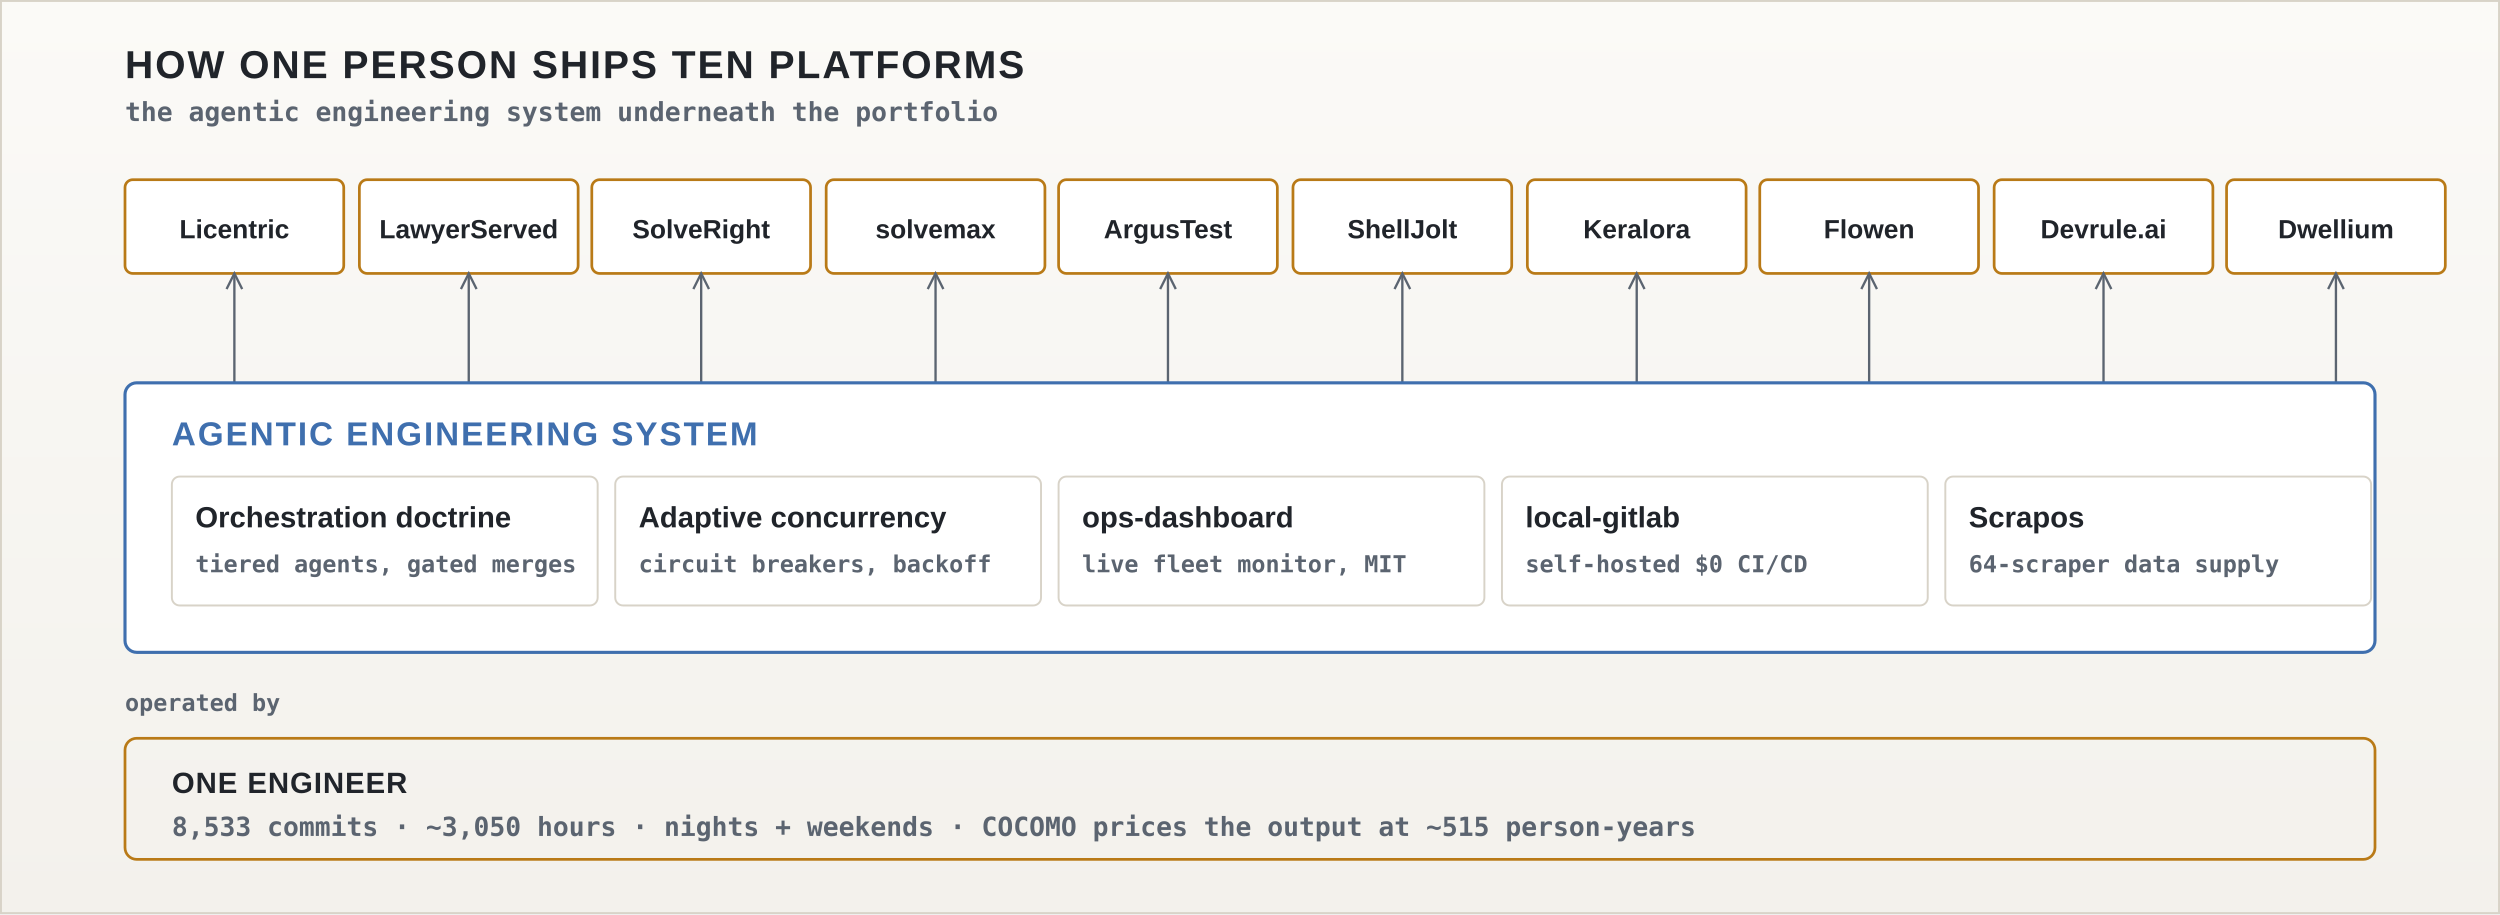
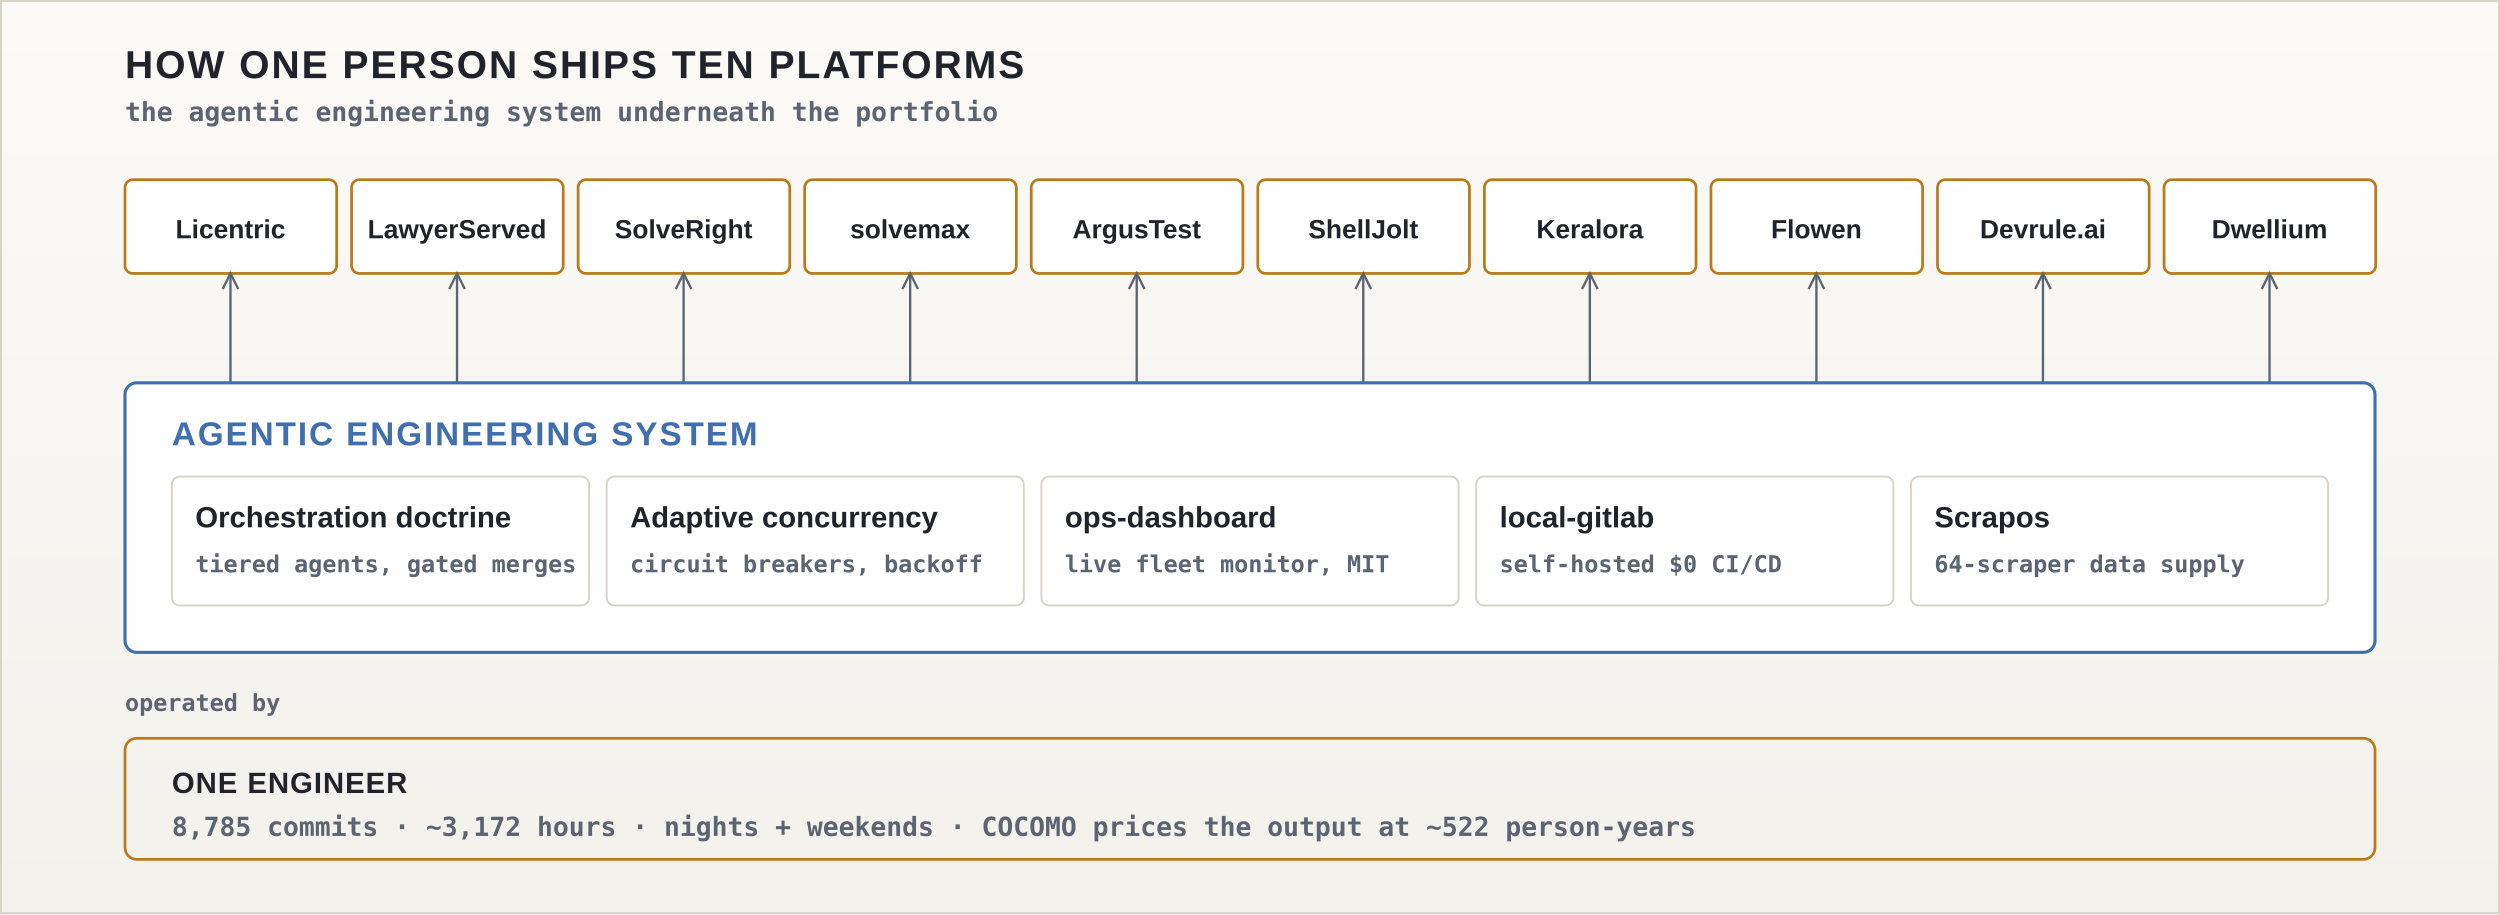
- <svg xmlns="http://www.w3.org/2000/svg" width="1280" height="468" viewBox="0 0 1280 468" role="img" aria-label="Diagram: one engineer operates an agentic engineering system of orchestration doctrine, adaptive concurrency, live fleet monitoring, self-hosted CI and data supply, which ships ten production platforms. 8,533 commits, about 3,050 hours, COCOMO-priced at about 515 person-years.">
+ <svg xmlns="http://www.w3.org/2000/svg" width="1280" height="468" viewBox="0 0 1280 468" role="img" aria-label="Diagram: one engineer operates an agentic engineering system of orchestration doctrine, adaptive concurrency, live fleet monitoring, self-hosted CI and data supply, which ships ten production platforms. 8,785 commits, about 3,172 hours, COCOMO-priced at about 522 person-years.">
  <defs>
    <linearGradient id="g" x1="0" y1="0" x2="0" y2="1">
      <stop offset="0" stop-color="#fbfaf7" />
      <stop offset="1" stop-color="#f3f1ec" />
    </linearGradient>
  </defs>
  <rect width="1280" height="468" fill="url(#g)" />
  <rect x="0.5" y="0.5" width="1279" height="467" fill="none" stroke="#d8d3c8" />
  <text x="64" y="40" font-family="Avenir Next, Helvetica Neue, Arial, sans-serif" font-size="20" font-weight="700" letter-spacing="1" fill="#20242a">HOW ONE PERSON SHIPS TEN PLATFORMS</text>
  <text x="64" y="62" font-family="SF Mono, Menlo, Consolas, monospace" font-size="13.5" font-weight="600" fill="#5b6470">the agentic engineering system underneath the portfolio</text>
-   <rect x="64" y="92" width="112" height="48" rx="4" fill="#ffffff" stroke="#b97a17" stroke-width="1.4" />
-   <text x="120" y="122" font-family="Avenir Next, Helvetica Neue, Arial, sans-serif" font-size="13.5" font-weight="600" fill="#20242a" text-anchor="middle">Licentric</text>
-   <rect x="184" y="92" width="112" height="48" rx="4" fill="#ffffff" stroke="#b97a17" stroke-width="1.4" />
-   <text x="240" y="122" font-family="Avenir Next, Helvetica Neue, Arial, sans-serif" font-size="13.5" font-weight="600" fill="#20242a" text-anchor="middle">LawyerServed</text>
-   <rect x="303" y="92" width="112" height="48" rx="4" fill="#ffffff" stroke="#b97a17" stroke-width="1.4" />
-   <text x="359" y="122" font-family="Avenir Next, Helvetica Neue, Arial, sans-serif" font-size="13.5" font-weight="600" fill="#20242a" text-anchor="middle">SolveRight</text>
-   <rect x="423" y="92" width="112" height="48" rx="4" fill="#ffffff" stroke="#b97a17" stroke-width="1.4" />
-   <text x="479" y="122" font-family="Avenir Next, Helvetica Neue, Arial, sans-serif" font-size="13.5" font-weight="600" fill="#20242a" text-anchor="middle">solvemax</text>
-   <rect x="542" y="92" width="112" height="48" rx="4" fill="#ffffff" stroke="#b97a17" stroke-width="1.4" />
-   <text x="598" y="122" font-family="Avenir Next, Helvetica Neue, Arial, sans-serif" font-size="13.5" font-weight="600" fill="#20242a" text-anchor="middle">ArgusTest</text>
-   <rect x="662" y="92" width="112" height="48" rx="4" fill="#ffffff" stroke="#b97a17" stroke-width="1.4" />
-   <text x="718" y="122" font-family="Avenir Next, Helvetica Neue, Arial, sans-serif" font-size="13.5" font-weight="600" fill="#20242a" text-anchor="middle">ShellJolt</text>
-   <rect x="782" y="92" width="112" height="48" rx="4" fill="#ffffff" stroke="#b97a17" stroke-width="1.4" />
-   <text x="838" y="122" font-family="Avenir Next, Helvetica Neue, Arial, sans-serif" font-size="13.5" font-weight="600" fill="#20242a" text-anchor="middle">Keralora</text>
-   <rect x="901" y="92" width="112" height="48" rx="4" fill="#ffffff" stroke="#b97a17" stroke-width="1.4" />
-   <text x="957" y="122" font-family="Avenir Next, Helvetica Neue, Arial, sans-serif" font-size="13.5" font-weight="600" fill="#20242a" text-anchor="middle">Flowen</text>
-   <rect x="1021" y="92" width="112" height="48" rx="4" fill="#ffffff" stroke="#b97a17" stroke-width="1.4" />
-   <text x="1077" y="122" font-family="Avenir Next, Helvetica Neue, Arial, sans-serif" font-size="13.5" font-weight="600" fill="#20242a" text-anchor="middle">Devrule.ai</text>
-   <rect x="1140" y="92" width="112" height="48" rx="4" fill="#ffffff" stroke="#b97a17" stroke-width="1.4" />
-   <text x="1196" y="122" font-family="Avenir Next, Helvetica Neue, Arial, sans-serif" font-size="13.5" font-weight="600" fill="#20242a" text-anchor="middle">Dwellium</text>
-   <line x1="120" y1="196" x2="120" y2="140" stroke="#5b6470" stroke-width="1.2" />
-   <path d="M 116 148 L 120 140 L 124 148" fill="none" stroke="#5b6470" stroke-width="1.2" />
-   <line x1="240" y1="196" x2="240" y2="140" stroke="#5b6470" stroke-width="1.2" />
-   <path d="M 236 148 L 240 140 L 244 148" fill="none" stroke="#5b6470" stroke-width="1.2" />
-   <line x1="359" y1="196" x2="359" y2="140" stroke="#5b6470" stroke-width="1.2" />
-   <path d="M 355 148 L 359 140 L 363 148" fill="none" stroke="#5b6470" stroke-width="1.2" />
-   <line x1="479" y1="196" x2="479" y2="140" stroke="#5b6470" stroke-width="1.2" />
-   <path d="M 475 148 L 479 140 L 483 148" fill="none" stroke="#5b6470" stroke-width="1.2" />
-   <line x1="598" y1="196" x2="598" y2="140" stroke="#5b6470" stroke-width="1.2" />
-   <path d="M 594 148 L 598 140 L 602 148" fill="none" stroke="#5b6470" stroke-width="1.2" />
-   <line x1="718" y1="196" x2="718" y2="140" stroke="#5b6470" stroke-width="1.2" />
-   <path d="M 714 148 L 718 140 L 722 148" fill="none" stroke="#5b6470" stroke-width="1.2" />
-   <line x1="838" y1="196" x2="838" y2="140" stroke="#5b6470" stroke-width="1.2" />
-   <path d="M 834 148 L 838 140 L 842 148" fill="none" stroke="#5b6470" stroke-width="1.2" />
-   <line x1="957" y1="196" x2="957" y2="140" stroke="#5b6470" stroke-width="1.2" />
-   <path d="M 953 148 L 957 140 L 961 148" fill="none" stroke="#5b6470" stroke-width="1.2" />
-   <line x1="1077" y1="196" x2="1077" y2="140" stroke="#5b6470" stroke-width="1.2" />
-   <path d="M 1073 148 L 1077 140 L 1081 148" fill="none" stroke="#5b6470" stroke-width="1.2" />
-   <line x1="1196" y1="196" x2="1196" y2="140" stroke="#5b6470" stroke-width="1.2" />
-   <path d="M 1192 148 L 1196 140 L 1200 148" fill="none" stroke="#5b6470" stroke-width="1.2" />
+   <rect x="64" y="92" width="108.36" height="48" rx="4" fill="#ffffff" stroke="#b97a17" stroke-width="1.4" />
+   <text x="118" y="122" font-family="Avenir Next, Helvetica Neue, Arial, sans-serif" font-size="13.5" font-weight="600" fill="#20242a" text-anchor="middle">Licentric</text>
+   <rect x="180" y="92" width="108.36" height="48" rx="4" fill="#ffffff" stroke="#b97a17" stroke-width="1.4" />
+   <text x="234" y="122" font-family="Avenir Next, Helvetica Neue, Arial, sans-serif" font-size="13.5" font-weight="600" fill="#20242a" text-anchor="middle">LawyerServed</text>
+   <rect x="296" y="92" width="108.36" height="48" rx="4" fill="#ffffff" stroke="#b97a17" stroke-width="1.4" />
+   <text x="350" y="122" font-family="Avenir Next, Helvetica Neue, Arial, sans-serif" font-size="13.5" font-weight="600" fill="#20242a" text-anchor="middle">SolveRight</text>
+   <rect x="412" y="92" width="108.36" height="48" rx="4" fill="#ffffff" stroke="#b97a17" stroke-width="1.4" />
+   <text x="466" y="122" font-family="Avenir Next, Helvetica Neue, Arial, sans-serif" font-size="13.5" font-weight="600" fill="#20242a" text-anchor="middle">solvemax</text>
+   <rect x="528" y="92" width="108.36" height="48" rx="4" fill="#ffffff" stroke="#b97a17" stroke-width="1.4" />
+   <text x="582" y="122" font-family="Avenir Next, Helvetica Neue, Arial, sans-serif" font-size="13.5" font-weight="600" fill="#20242a" text-anchor="middle">ArgusTest</text>
+   <rect x="644" y="92" width="108.36" height="48" rx="4" fill="#ffffff" stroke="#b97a17" stroke-width="1.4" />
+   <text x="698" y="122" font-family="Avenir Next, Helvetica Neue, Arial, sans-serif" font-size="13.5" font-weight="600" fill="#20242a" text-anchor="middle">ShellJolt</text>
+   <rect x="760" y="92" width="108.36" height="48" rx="4" fill="#ffffff" stroke="#b97a17" stroke-width="1.4" />
+   <text x="814" y="122" font-family="Avenir Next, Helvetica Neue, Arial, sans-serif" font-size="13.5" font-weight="600" fill="#20242a" text-anchor="middle">Keralora</text>
+   <rect x="876" y="92" width="108.36" height="48" rx="4" fill="#ffffff" stroke="#b97a17" stroke-width="1.4" />
+   <text x="930" y="122" font-family="Avenir Next, Helvetica Neue, Arial, sans-serif" font-size="13.5" font-weight="600" fill="#20242a" text-anchor="middle">Flowen</text>
+   <rect x="992" y="92" width="108.36" height="48" rx="4" fill="#ffffff" stroke="#b97a17" stroke-width="1.4" />
+   <text x="1046" y="122" font-family="Avenir Next, Helvetica Neue, Arial, sans-serif" font-size="13.5" font-weight="600" fill="#20242a" text-anchor="middle">Devrule.ai</text>
+   <rect x="1108" y="92" width="108.36" height="48" rx="4" fill="#ffffff" stroke="#b97a17" stroke-width="1.4" />
+   <text x="1162" y="122" font-family="Avenir Next, Helvetica Neue, Arial, sans-serif" font-size="13.5" font-weight="600" fill="#20242a" text-anchor="middle">Dwellium</text>
+   <line x1="118" y1="196" x2="118" y2="140" stroke="#5b6470" stroke-width="1.2" />
+   <path d="M 114 148 L 118 140 L 122 148" fill="none" stroke="#5b6470" stroke-width="1.2" />
+   <line x1="234" y1="196" x2="234" y2="140" stroke="#5b6470" stroke-width="1.2" />
+   <path d="M 230 148 L 234 140 L 238 148" fill="none" stroke="#5b6470" stroke-width="1.2" />
+   <line x1="350" y1="196" x2="350" y2="140" stroke="#5b6470" stroke-width="1.2" />
+   <path d="M 346 148 L 350 140 L 354 148" fill="none" stroke="#5b6470" stroke-width="1.2" />
+   <line x1="466" y1="196" x2="466" y2="140" stroke="#5b6470" stroke-width="1.2" />
+   <path d="M 462 148 L 466 140 L 470 148" fill="none" stroke="#5b6470" stroke-width="1.2" />
+   <line x1="582" y1="196" x2="582" y2="140" stroke="#5b6470" stroke-width="1.2" />
+   <path d="M 578 148 L 582 140 L 586 148" fill="none" stroke="#5b6470" stroke-width="1.2" />
+   <line x1="698" y1="196" x2="698" y2="140" stroke="#5b6470" stroke-width="1.2" />
+   <path d="M 694 148 L 698 140 L 702 148" fill="none" stroke="#5b6470" stroke-width="1.2" />
+   <line x1="814" y1="196" x2="814" y2="140" stroke="#5b6470" stroke-width="1.2" />
+   <path d="M 810 148 L 814 140 L 818 148" fill="none" stroke="#5b6470" stroke-width="1.2" />
+   <line x1="930" y1="196" x2="930" y2="140" stroke="#5b6470" stroke-width="1.2" />
+   <path d="M 926 148 L 930 140 L 934 148" fill="none" stroke="#5b6470" stroke-width="1.2" />
+   <line x1="1046" y1="196" x2="1046" y2="140" stroke="#5b6470" stroke-width="1.2" />
+   <path d="M 1042 148 L 1046 140 L 1050 148" fill="none" stroke="#5b6470" stroke-width="1.2" />
+   <line x1="1162" y1="196" x2="1162" y2="140" stroke="#5b6470" stroke-width="1.2" />
+   <path d="M 1158 148 L 1162 140 L 1166 148" fill="none" stroke="#5b6470" stroke-width="1.2" />
  <rect x="64" y="196" width="1152" height="138" rx="6" fill="#ffffff" stroke="#3f6fae" stroke-width="1.6" />
  <text x="88" y="228" font-family="Avenir Next, Helvetica Neue, Arial, sans-serif" font-size="17" font-weight="700" letter-spacing="1" fill="#3f6fae">AGENTIC ENGINEERING SYSTEM</text>
-   <rect x="88" y="244" width="218" height="66" rx="4" fill="none" stroke="#d8d3c8" />
-   <text x="100" y="270" font-family="Avenir Next, Helvetica Neue, Arial, sans-serif" font-size="15" font-weight="600" fill="#20242a">Orchestration doctrine</text>
-   <text x="100" y="293" font-family="SF Mono, Menlo, Consolas, monospace" font-size="12" font-weight="600" fill="#5b6470">tiered agents, gated merges</text>
-   <rect x="315" y="244" width="218" height="66" rx="4" fill="none" stroke="#d8d3c8" />
-   <text x="327" y="270" font-family="Avenir Next, Helvetica Neue, Arial, sans-serif" font-size="15" font-weight="600" fill="#20242a">Adaptive concurrency</text>
-   <text x="327" y="293" font-family="SF Mono, Menlo, Consolas, monospace" font-size="12" font-weight="600" fill="#5b6470">circuit breakers, backoff</text>
-   <rect x="542" y="244" width="218" height="66" rx="4" fill="none" stroke="#d8d3c8" />
-   <text x="554" y="270" font-family="Avenir Next, Helvetica Neue, Arial, sans-serif" font-size="15" font-weight="600" fill="#20242a">ops-dashboard</text>
-   <text x="554" y="293" font-family="SF Mono, Menlo, Consolas, monospace" font-size="12" font-weight="600" fill="#5b6470">live fleet monitor, MIT</text>
-   <rect x="769" y="244" width="218" height="66" rx="4" fill="none" stroke="#d8d3c8" />
-   <text x="781" y="270" font-family="Avenir Next, Helvetica Neue, Arial, sans-serif" font-size="15" font-weight="600" fill="#20242a">local-gitlab</text>
-   <text x="781" y="293" font-family="SF Mono, Menlo, Consolas, monospace" font-size="12" font-weight="600" fill="#5b6470">self-hosted $0 CI/CD</text>
-   <rect x="996" y="244" width="218" height="66" rx="4" fill="none" stroke="#d8d3c8" />
-   <text x="1008" y="270" font-family="Avenir Next, Helvetica Neue, Arial, sans-serif" font-size="15" font-weight="600" fill="#20242a">Scrapos</text>
-   <text x="1008" y="293" font-family="SF Mono, Menlo, Consolas, monospace" font-size="12" font-weight="600" fill="#5b6470">64-scraper data supply</text>
+   <rect x="88.0" y="244" width="213.6" height="66" rx="4" fill="none" stroke="#d8d3c8" />
+   <text x="100.0" y="270" font-family="Avenir Next, Helvetica Neue, Arial, sans-serif" font-size="15" font-weight="600" fill="#20242a">Orchestration doctrine</text>
+   <text x="100.0" y="293" font-family="SF Mono, Menlo, Consolas, monospace" font-size="12" font-weight="600" fill="#5b6470">tiered agents, gated merges</text>
+   <rect x="310.6" y="244" width="213.6" height="66" rx="4" fill="none" stroke="#d8d3c8" />
+   <text x="322.6" y="270" font-family="Avenir Next, Helvetica Neue, Arial, sans-serif" font-size="15" font-weight="600" fill="#20242a">Adaptive concurrency</text>
+   <text x="322.6" y="293" font-family="SF Mono, Menlo, Consolas, monospace" font-size="12" font-weight="600" fill="#5b6470">circuit breakers, backoff</text>
+   <rect x="533.2" y="244" width="213.6" height="66" rx="4" fill="none" stroke="#d8d3c8" />
+   <text x="545.2" y="270" font-family="Avenir Next, Helvetica Neue, Arial, sans-serif" font-size="15" font-weight="600" fill="#20242a">ops-dashboard</text>
+   <text x="545.2" y="293" font-family="SF Mono, Menlo, Consolas, monospace" font-size="12" font-weight="600" fill="#5b6470">live fleet monitor, MIT</text>
+   <rect x="755.8" y="244" width="213.6" height="66" rx="4" fill="none" stroke="#d8d3c8" />
+   <text x="767.8" y="270" font-family="Avenir Next, Helvetica Neue, Arial, sans-serif" font-size="15" font-weight="600" fill="#20242a">local-gitlab</text>
+   <text x="767.8" y="293" font-family="SF Mono, Menlo, Consolas, monospace" font-size="12" font-weight="600" fill="#5b6470">self-hosted $0 CI/CD</text>
+   <rect x="978.4" y="244" width="213.6" height="66" rx="4" fill="none" stroke="#d8d3c8" />
+   <text x="990.4" y="270" font-family="Avenir Next, Helvetica Neue, Arial, sans-serif" font-size="15" font-weight="600" fill="#20242a">Scrapos</text>
+   <text x="990.4" y="293" font-family="SF Mono, Menlo, Consolas, monospace" font-size="12" font-weight="600" fill="#5b6470">64-scraper data supply</text>
  <text x="64" y="364" font-family="SF Mono, Menlo, Consolas, monospace" font-size="12" font-weight="600" fill="#5b6470">operated by</text>
  <rect x="64" y="378" width="1152" height="62" rx="6" fill="none" stroke="#b97a17" stroke-width="1.4" />
  <text x="88" y="406" font-family="Avenir Next, Helvetica Neue, Arial, sans-serif" font-size="15" font-weight="700" letter-spacing="0.5" fill="#20242a">ONE ENGINEER</text>
-   <text x="88" y="428" font-family="SF Mono, Menlo, Consolas, monospace" font-size="13.5" font-weight="600" fill="#5b6470">8,533 commits · ~3,050 hours · nights + weekends · COCOMO prices the output at ~515 person-years</text>
+   <text x="88" y="428" font-family="SF Mono, Menlo, Consolas, monospace" font-size="13.5" font-weight="600" fill="#5b6470">8,785 commits · ~3,172 hours · nights + weekends · COCOMO prices the output at ~522 person-years</text>
</svg>
